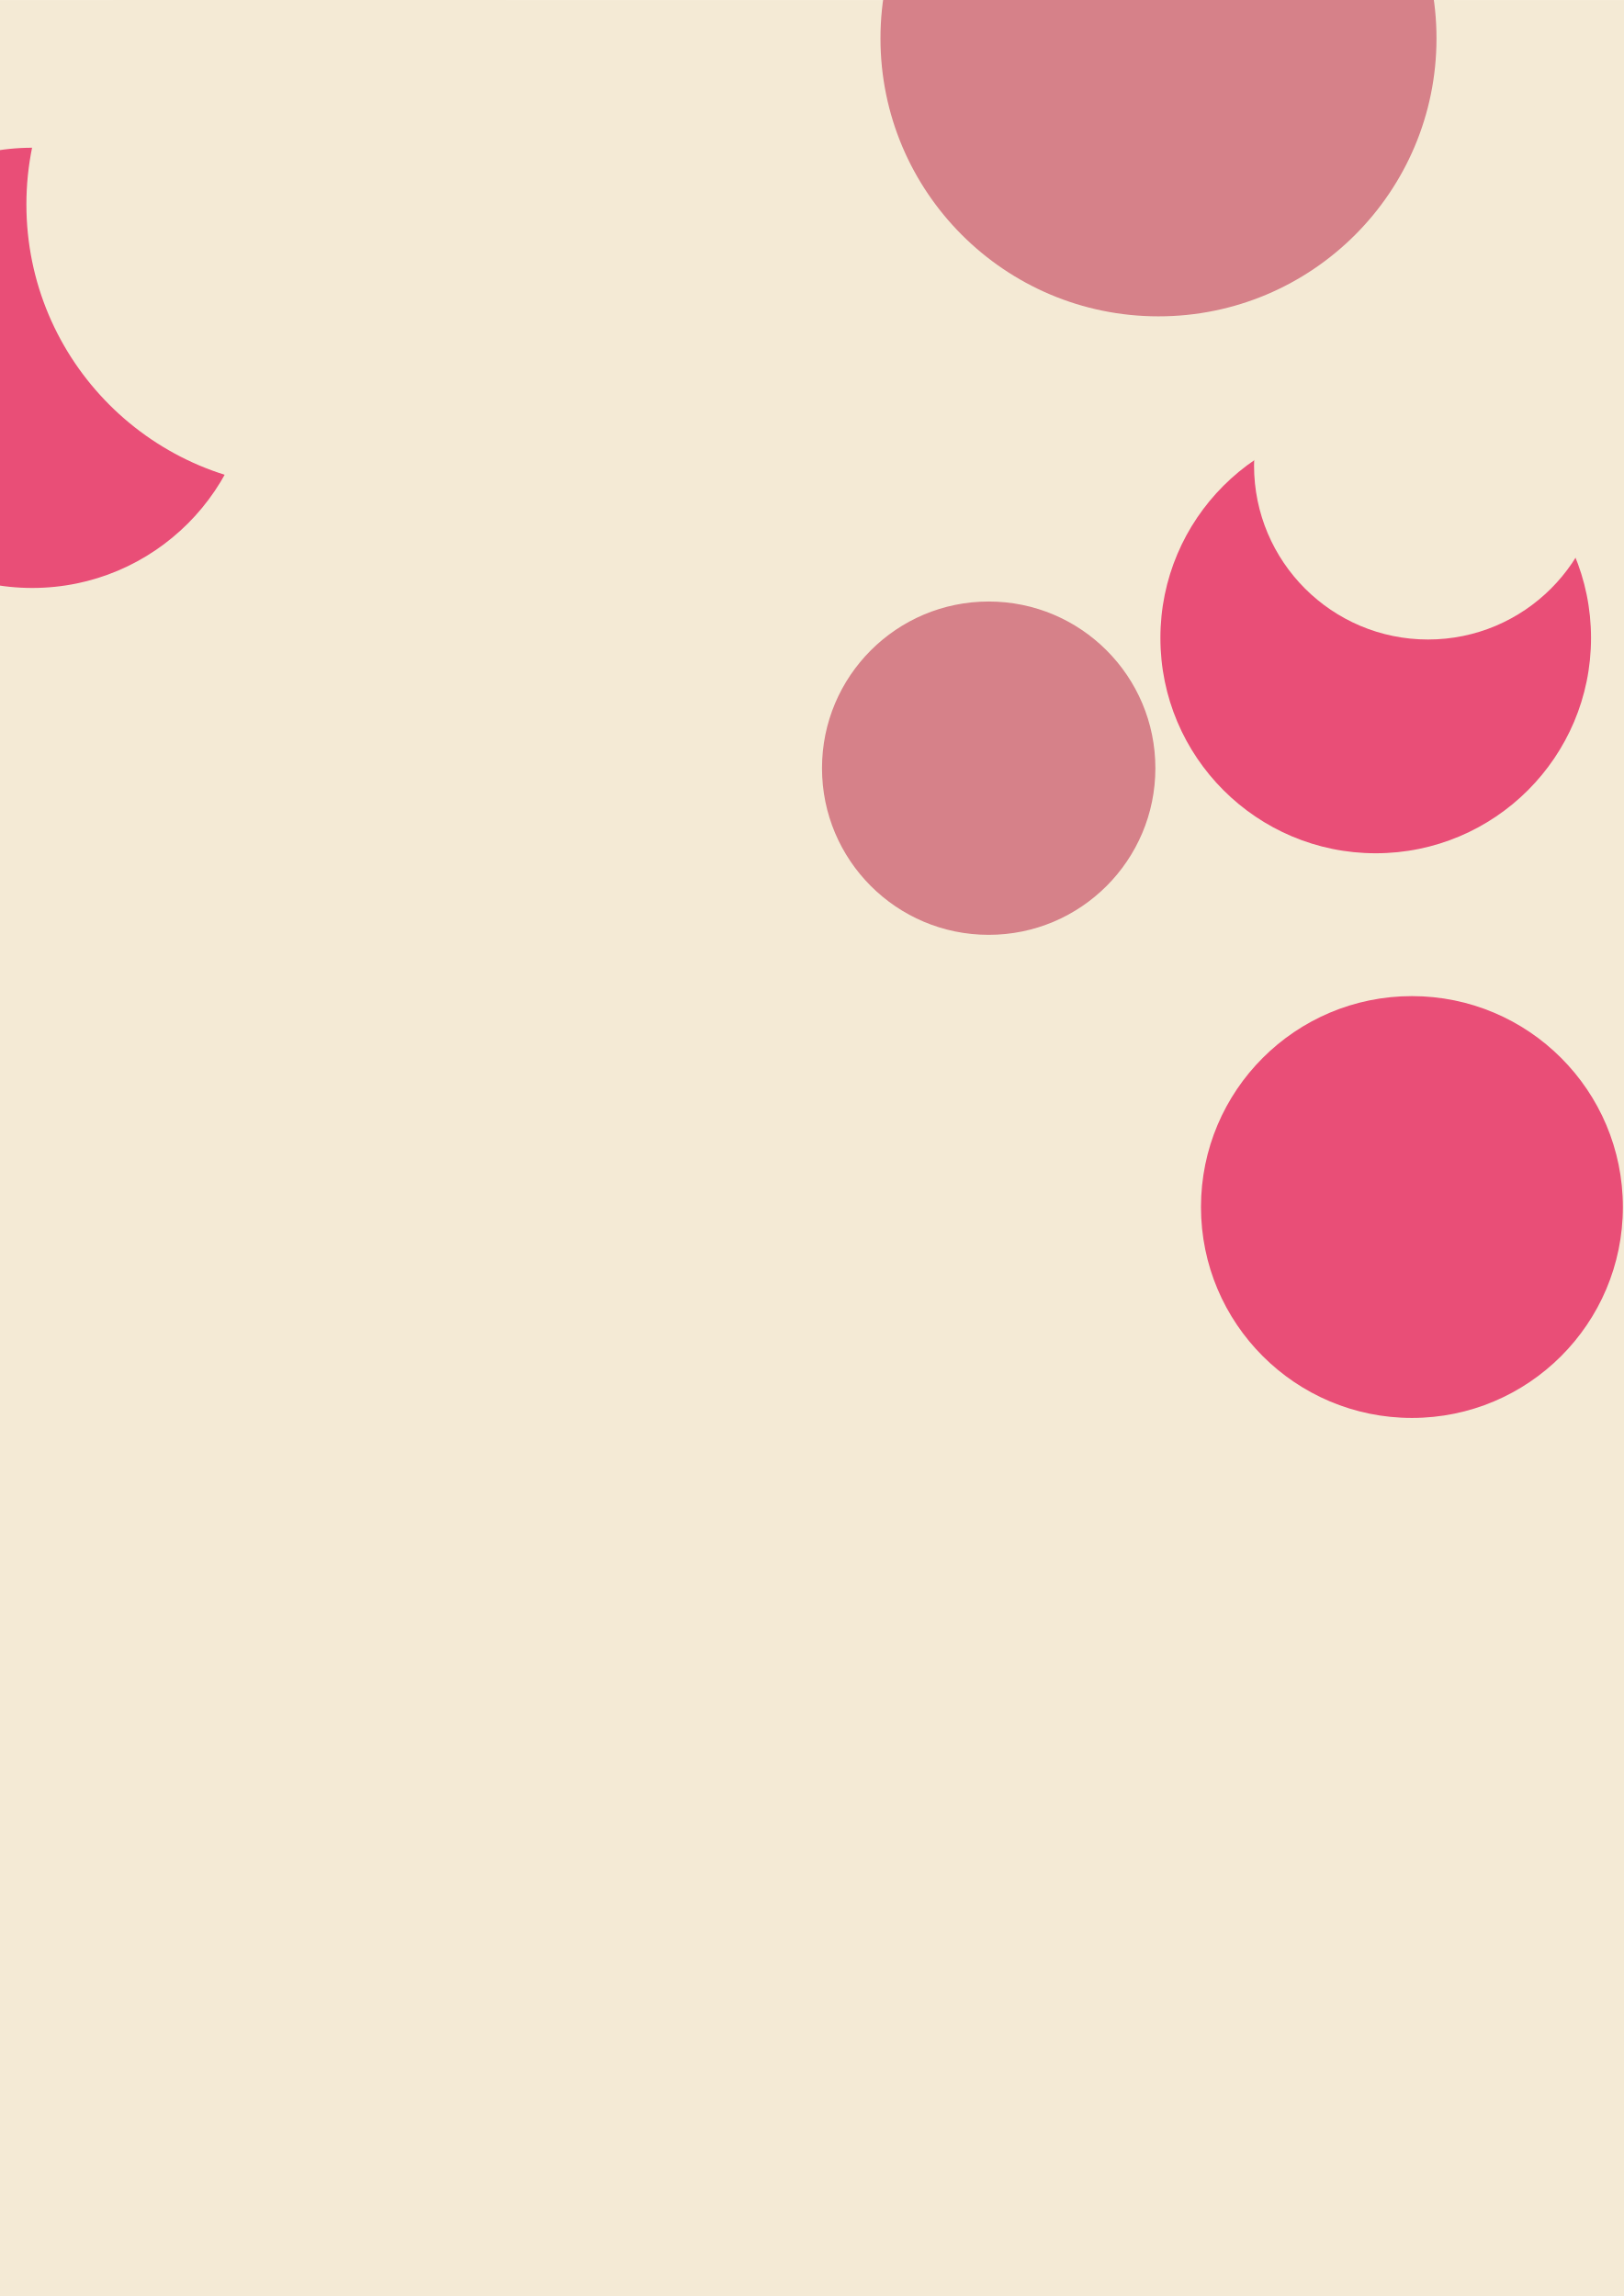
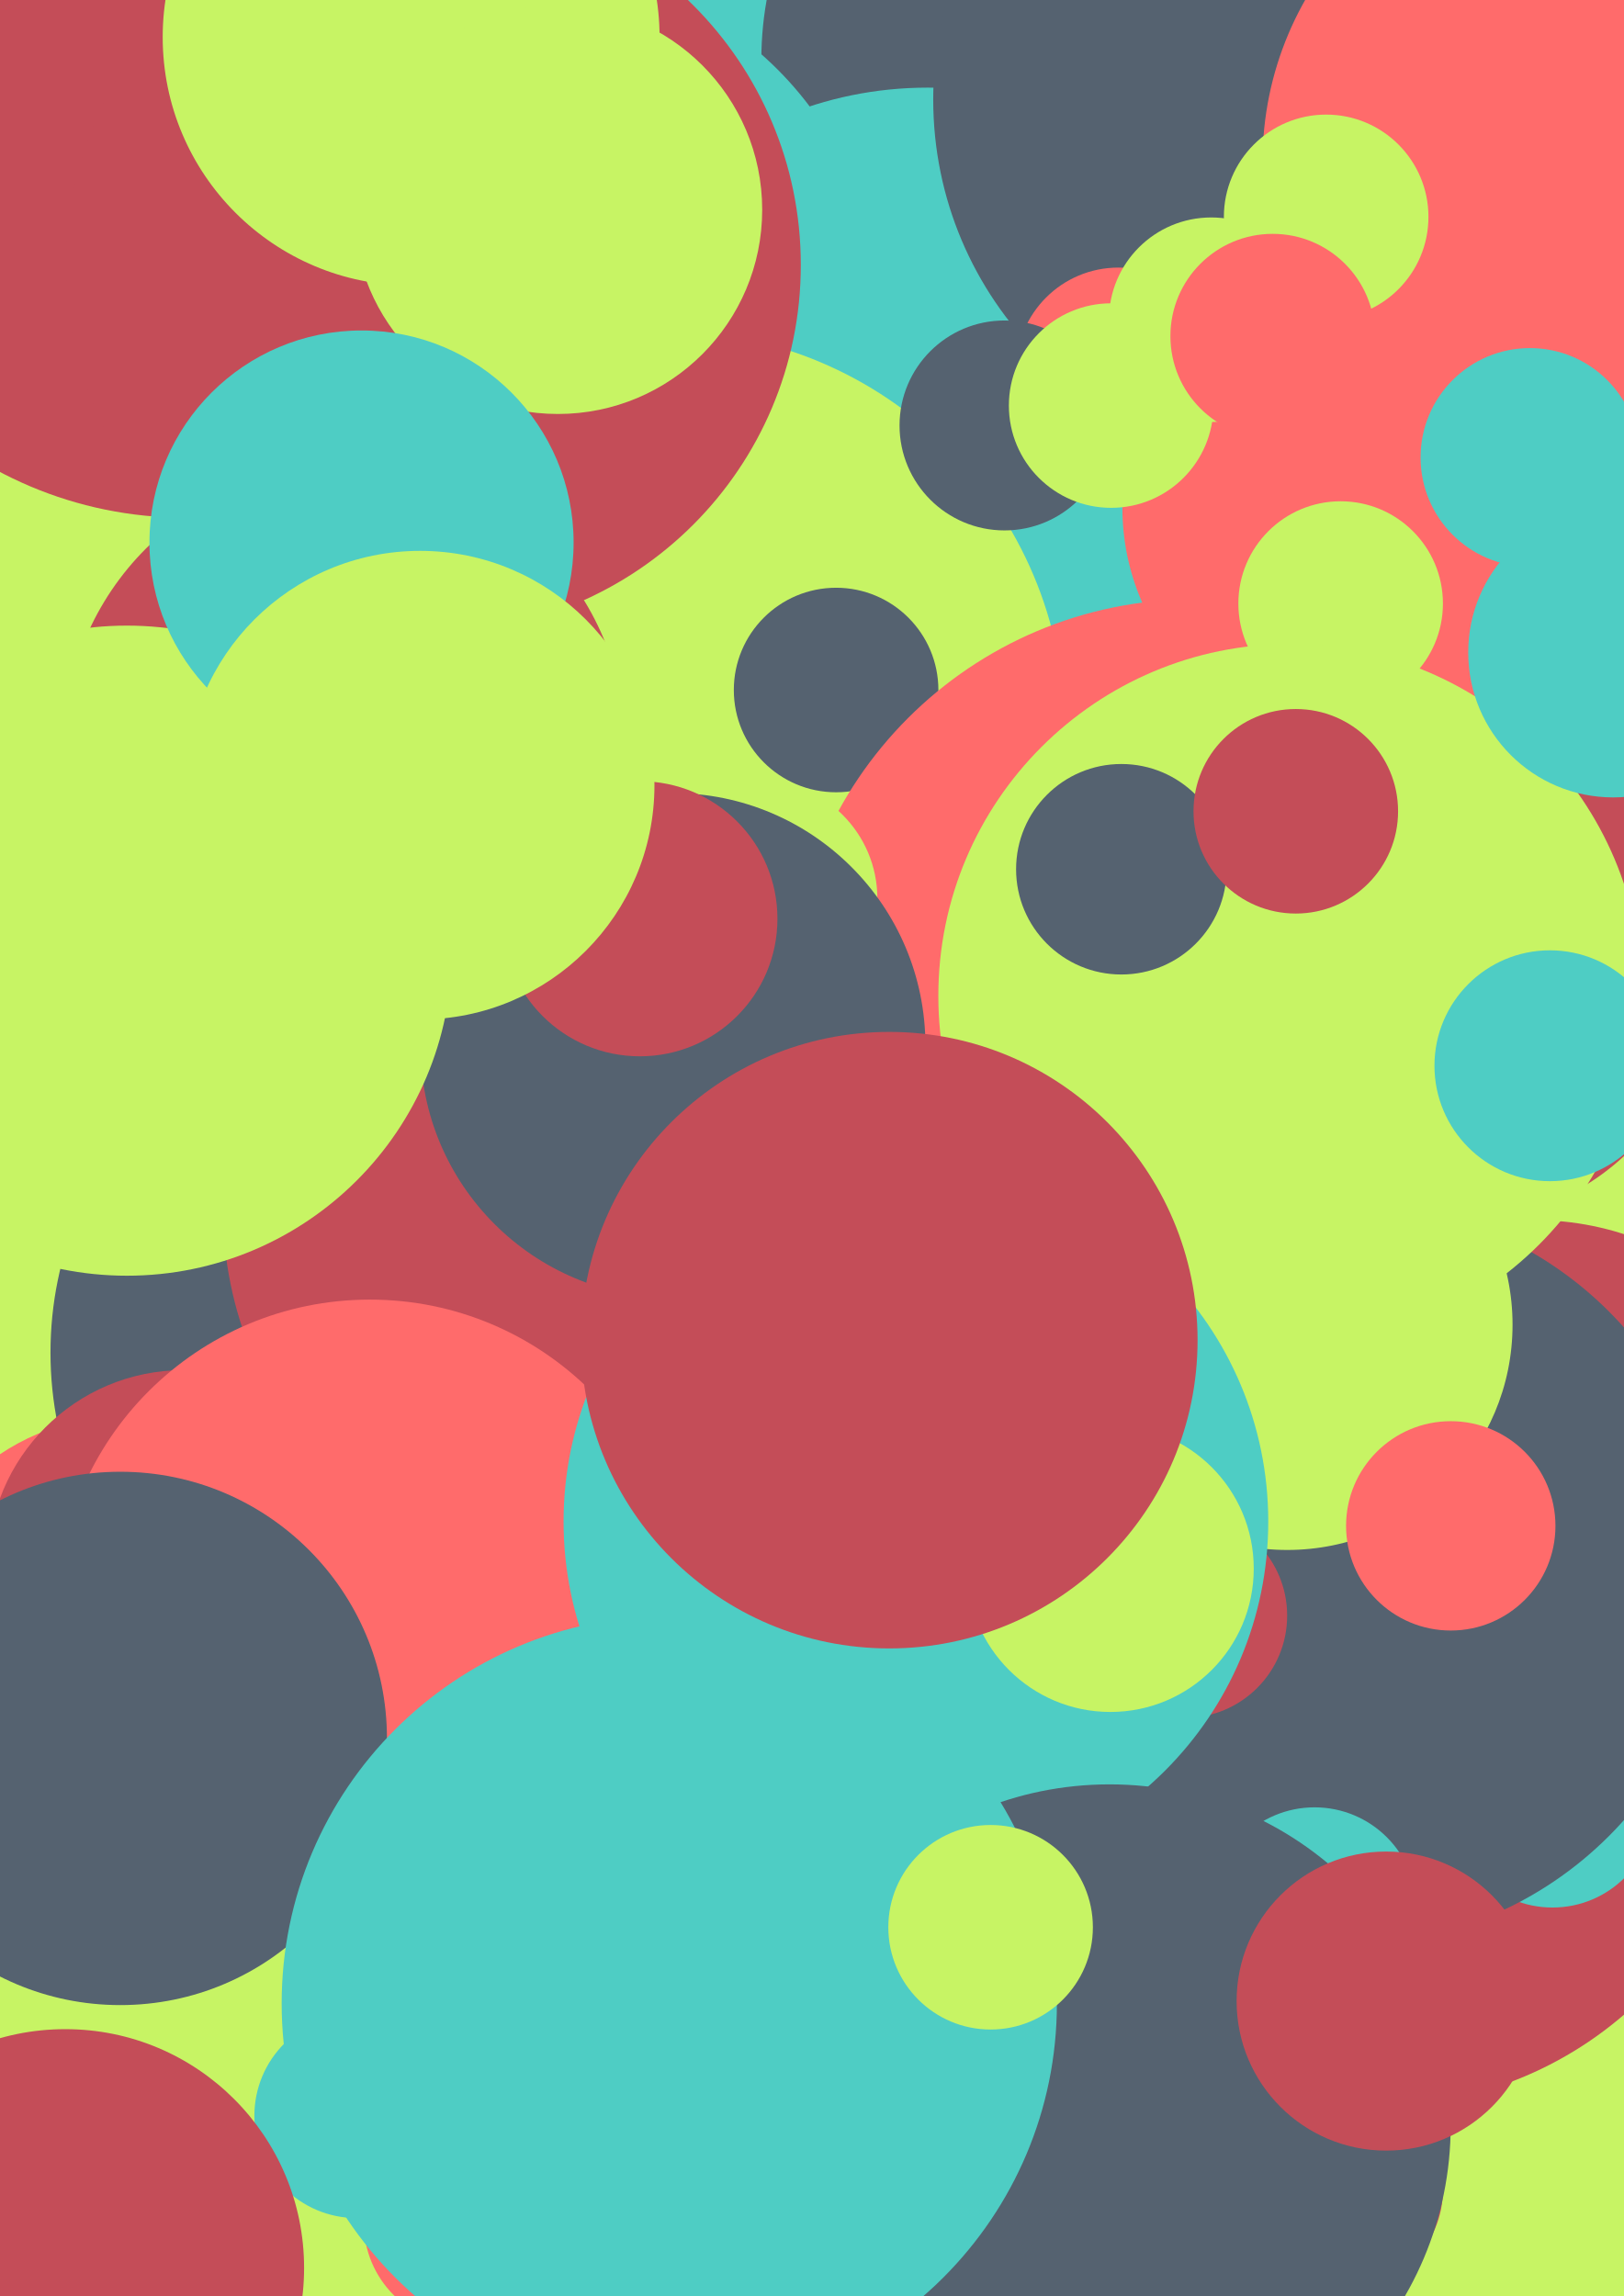
- <svg xmlns="http://www.w3.org/2000/svg" width="794" height="1123" viewBox="0 0 793.701 1122.52" version="1.1" id="sketcher_wrapper_sketcher_svg_1.624113052e+12">
+ <svg xmlns="http://www.w3.org/2000/svg" width="794" height="1123" viewBox="0 0 793.701 1122.52" version="1.1" id="sketcher_wrapper_sketcher_svg_1.624113119e+12">
  <defs />
  <rect y="0" x="0" width="794" id="background-layer" height="1123" fill="white" data-count="2" />
-   <rect y="0" x="0" width="794" id="sketcher.draw.rectangle_3" height="1123" fill-opacity="1" fill="#F4EAD5" data-count="4" />
-   <circle r="191.836" id="sketcher.draw.circle_5" fill-opacity="1" fill="#F4EAD5" data-count="6" cy="826.923" cx="474.883" />
-   <circle r="107.618" id="sketcher.draw.circle_7" fill-opacity="1" fill="#E94E77" data-count="8" cy="179.822" cx="15.757" />
-   <circle r="103.121" id="sketcher.draw.circle_9" fill-opacity="1" fill="#E94E77" data-count="10" cy="590.119" cx="690.215" />
-   <circle r="115.702" id="sketcher.draw.circle_11" fill-opacity="1" fill="#F4EAD5" data-count="12" cy="93.386" cx="641.979" />
-   <circle r="135.906" id="sketcher.draw.circle_13" fill-opacity="1" fill="#D68189" data-count="14" cy="18.736" cx="566.319" />
-   <circle r="105.254" id="sketcher.draw.circle_15" fill-opacity="1" fill="#E94E77" data-count="16" cy="311.903" cx="672.511" />
-   <circle r="138.543" id="sketcher.draw.circle_17" fill-opacity="1" fill="#F4EAD5" data-count="18" cy="99.919" cx="151.447" />
-   <circle r="50" id="sketcher.draw.circle_19" fill-opacity="1" fill="#F4EAD5" data-count="20" cy="1122.06" cx="583.561" />
-   <circle r="85.042" id="sketcher.draw.circle_21" fill-opacity="1" fill="#F4EAD5" data-count="22" cy="227.6" cx="698.079" />
-   <circle r="81.486" id="sketcher.draw.circle_23" fill-opacity="1" fill="#D68189" data-count="24" cy="375.554" cx="483.317" />
+   <rect y="0" x="0" width="794" id="sketcher.draw.rectangle_3" height="1123" fill-opacity="1" fill="#C7F464" data-count="4" />
+   <circle r="110.54" id="sketcher.draw.circle_5" fill-opacity="1" fill="#FF6B6B" data-count="6" cy="802.876" cx="61.463" />
+   <circle r="51.647" id="sketcher.draw.circle_7" fill-opacity="1" fill="#C7F464" data-count="8" cy="305.197" cx="194.956" />
+   <circle r="50" id="sketcher.draw.circle_9" fill-opacity="1" fill="#C7F464" data-count="10" cy="926.084" cx="135.109" />
+   <circle r="144.556" id="sketcher.draw.circle_11" fill-opacity="1" fill="#FF6B6B" data-count="12" cy="397.916" cx="484.14" />
+   <circle r="74.348" id="sketcher.draw.circle_13" fill-opacity="1" fill="#556270" data-count="14" cy="829.459" cx="439.527" />
+   <circle r="102.436" id="sketcher.draw.circle_15" fill-opacity="1" fill="#556270" data-count="16" cy="236.784" cx="575.624" />
+   <circle r="50" id="sketcher.draw.circle_17" fill-opacity="1" fill="#4ECDC4" data-count="18" cy="470.309" cx="442.306" />
+   <circle r="50" id="sketcher.draw.circle_19" fill-opacity="1" fill="#FF6B6B" data-count="20" cy="400.504" cx="430.403" />
+   <circle r="50" id="sketcher.draw.circle_21" fill-opacity="1" fill="#4ECDC4" data-count="22" cy="108.772" cx="75.506" />
+   <circle r="184.376" id="sketcher.draw.circle_23" fill-opacity="1" fill="#C44D58" data-count="24" cy="845.286" cx="673.582" />
+   <circle r="50" id="sketcher.draw.circle_25" fill-opacity="1" fill="#FF6B6B" data-count="26" cy="527.64" cx="28.489" />
+   <circle r="119.148" id="sketcher.draw.circle_27" fill-opacity="1" fill="#4ECDC4" data-count="28" cy="6.932" cx="331.34" />
+   <circle r="147.689" id="sketcher.draw.circle_29" fill-opacity="1" fill="#4ECDC4" data-count="30" cy="367.727" cx="659.017" />
+   <circle r="50" id="sketcher.draw.circle_31" fill-opacity="1" fill="#556270" data-count="32" cy="398.628" cx="214.058" />
+   <circle r="171.824" id="sketcher.draw.circle_33" fill-opacity="1" fill="#556270" data-count="34" cy="5.518" cx="668.866" />
+   <circle r="68.927" id="sketcher.draw.circle_35" fill-opacity="1" fill="#C44D58" data-count="36" cy="122.279" cx="83.868" />
+   <circle r="76.627" id="sketcher.draw.circle_37" fill-opacity="1" fill="#FF6B6B" data-count="38" cy="42.441" cx="272.508" />
+   <circle r="142.388" id="sketcher.draw.circle_39" fill-opacity="1" fill="#C44D58" data-count="40" cy="738.891" cx="750.036" />
+   <circle r="98.686" id="sketcher.draw.circle_41" fill-opacity="1" fill="#4ECDC4" data-count="42" cy="757.308" cx="731.857" />
+   <circle r="50" id="sketcher.draw.circle_43" fill-opacity="1" fill="#C7F464" data-count="44" cy="124.448" cx="326.127" />
+   <circle r="175.132" id="sketcher.draw.circle_45" fill-opacity="1" fill="#556270" data-count="46" cy="661.285" cx="199.814" />
+   <circle r="90.889" id="sketcher.draw.circle_47" fill-opacity="1" fill="#C44D58" data-count="48" cy="559.484" cx="517.134" />
+   <circle r="194.627" id="sketcher.draw.circle_49" fill-opacity="1" fill="#C44D58" data-count="50" cy="58.454" cx="90.609" />
+   <circle r="50" id="sketcher.draw.circle_51" fill-opacity="1" fill="#556270" data-count="52" cy="834.847" cx="410.094" />
+   <circle r="160.052" id="sketcher.draw.circle_53" fill-opacity="1" fill="#C7F464" data-count="54" cy="1011.111" cx="172.756" />
+   <circle r="162.943" id="sketcher.draw.circle_55" fill-opacity="1" fill="#556270" data-count="56" cy="29.109" cx="535.125" />
+   <circle r="50" id="sketcher.draw.circle_57" fill-opacity="1" fill="#4ECDC4" data-count="58" cy="1034.45" cx="174.351" />
+   <circle r="50" id="sketcher.draw.circle_59" fill-opacity="1" fill="#556270" data-count="60" cy="32.06" cx="429.848" />
+   <circle r="50" id="sketcher.draw.circle_61" fill-opacity="1" fill="#C44D58" data-count="62" cy="178.17" cx="722.296" />
+   <circle r="50" id="sketcher.draw.circle_63" fill-opacity="1" fill="#4ECDC4" data-count="64" cy="882.613" cx="758.917" />
+   <circle r="70.729" id="sketcher.draw.circle_65" fill-opacity="1" fill="#556270" data-count="66" cy="507.456" cx="247.314" />
+   <circle r="71.742" id="sketcher.draw.circle_67" fill-opacity="1" fill="#FF6B6B" data-count="68" cy="621.206" cx="459.791" />
+   <circle r="184.683" id="sketcher.draw.circle_69" fill-opacity="1" fill="#4ECDC4" data-count="70" cy="227.498" cx="453.483" />
+   <circle r="54.929" id="sketcher.draw.circle_71" fill-opacity="1" fill="#FF6B6B" data-count="72" cy="908.265" cx="191.228" />
+   <circle r="50" id="sketcher.draw.circle_73" fill-opacity="1" fill="#C44D58" data-count="74" cy="221.55" cx="791.476" />
+   <circle r="169.779" id="sketcher.draw.circle_75" fill-opacity="1" fill="#4ECDC4" data-count="76" cy="153.949" cx="260.024" />
+   <circle r="50" id="sketcher.draw.circle_77" fill-opacity="1" fill="#556270" data-count="78" cy="817.401" cx="208.463" />
+   <circle r="186.118" id="sketcher.draw.circle_79" fill-opacity="1" fill="#C44D58" data-count="80" cy="590.415" cx="295.089" />
+   <circle r="195.56" id="sketcher.draw.circle_81" fill-opacity="1" fill="#C7F464" data-count="82" cy="357.281" cx="325.015" />
+   <circle r="121.139" id="sketcher.draw.circle_83" fill-opacity="1" fill="#C44D58" data-count="84" cy="476.202" cx="711.74" />
+   <circle r="50" id="sketcher.draw.circle_85" fill-opacity="1" fill="#FF6B6B" data-count="86" cy="415.143" cx="552.317" />
+   <circle r="83.28" id="sketcher.draw.circle_87" fill-opacity="1" fill="#C7F464" data-count="88" cy="71.935" cx="588.42" />
+   <circle r="50" id="sketcher.draw.circle_89" fill-opacity="1" fill="#FF6B6B" data-count="90" cy="1043.784" cx="367.044" />
+   <circle r="55.282" id="sketcher.draw.circle_91" fill-opacity="1" fill="#C7F464" data-count="92" cy="952.248" cx="260.583" />
+   <circle r="176.87" id="sketcher.draw.circle_93" fill-opacity="1" fill="#556270" data-count="94" cy="48.583" cx="633.069" />
+   <circle r="61.873" id="sketcher.draw.circle_95" fill-opacity="1" fill="#C44D58" data-count="96" cy="519.682" cx="375.945" />
+   <circle r="50" id="sketcher.draw.circle_97" fill-opacity="1" fill="#C44D58" data-count="98" cy="672.68" cx="631.153" />
+   <circle r="50" id="sketcher.draw.circle_99" fill-opacity="1" fill="#FF6B6B" data-count="100" cy="180.801" cx="546.727" />
+   <circle r="51.318" id="sketcher.draw.circle_101" fill-opacity="1" fill="#556270" data-count="102" cy="207.988" cx="491.052" />
+   <circle r="116.254" id="sketcher.draw.circle_103" fill-opacity="1" fill="#FF6B6B" data-count="104" cy="248.059" cx="664.927" />
+   <circle r="148.351" id="sketcher.draw.circle_105" fill-opacity="1" fill="#C7F464" data-count="106" cy="520.822" cx="401.305" />
+   <circle r="95.569" id="sketcher.draw.circle_107" fill-opacity="1" fill="#C44D58" data-count="108" cy="765.427" cx="89.758" />
+   <circle r="50" id="sketcher.draw.circle_109" fill-opacity="1" fill="#4ECDC4" data-count="110" cy="780.423" cx="388.68" />
+   <circle r="50" id="sketcher.draw.circle_111" fill-opacity="1" fill="#C7F464" data-count="112" cy="156.292" cx="592.108" />
+   <circle r="50" id="sketcher.draw.circle_113" fill-opacity="1" fill="#C7F464" data-count="114" cy="1031.973" cx="527.674" />
+   <circle r="77.831" id="sketcher.draw.circle_115" fill-opacity="1" fill="#C7F464" data-count="116" cy="241.023" cx="247.393" />
+   <circle r="116.744" id="sketcher.draw.circle_117" fill-opacity="1" fill="#C44D58" data-count="118" cy="1108.824" cx="31.913" />
+   <circle r="179.599" id="sketcher.draw.circle_119" fill-opacity="1" fill="#C44D58" data-count="120" cy="129.52" cx="211.876" />
+   <circle r="181.38" id="sketcher.draw.circle_121" fill-opacity="1" fill="#556270" data-count="122" cy="769.432" cx="658.254" />
+   <circle r="50" id="sketcher.draw.circle_123" fill-opacity="1" fill="#556270" data-count="124" cy="337.338" cx="408.726" />
+   <circle r="198.398" id="sketcher.draw.circle_125" fill-opacity="1" fill="#FF6B6B" data-count="126" cy="491.34" cx="584.168" />
+   <circle r="152.952" id="sketcher.draw.circle_127" fill-opacity="1" fill="#FF6B6B" data-count="128" cy="788.335" cx="180.815" />
+   <circle r="57.835" id="sketcher.draw.circle_129" fill-opacity="1" fill="#C7F464" data-count="130" cy="439.322" cx="371.063" />
+   <circle r="50" id="sketcher.draw.circle_131" fill-opacity="1" fill="#C7F464" data-count="132" cy="295.059" cx="655.37" />
+   <circle r="50" id="sketcher.draw.circle_133" fill-opacity="1" fill="#C44D58" data-count="134" cy="789.896" cx="579.224" />
+   <circle r="83.456" id="sketcher.draw.circle_135" fill-opacity="1" fill="#556270" data-count="136" cy="823.93" cx="504.04" />
+   <circle r="50" id="sketcher.draw.circle_137" fill-opacity="1" fill="#4ECDC4" data-count="138" cy="933.628" cx="642.624" />
+   <circle r="123.415" id="sketcher.draw.circle_139" fill-opacity="1" fill="#556270" data-count="140" cy="511.138" cx="328.968" />
+   <circle r="165.839" id="sketcher.draw.circle_141" fill-opacity="1" fill="#C7F464" data-count="142" cy="1085.834" cx="466.186" />
+   <circle r="50" id="sketcher.draw.circle_143" fill-opacity="1" fill="#FF6B6B" data-count="144" cy="1086.743" cx="227.823" />
+   <circle r="160.421" id="sketcher.draw.circle_145" fill-opacity="1" fill="#FF6B6B" data-count="146" cy="79.082" cx="777.612" />
+   <circle r="121.448" id="sketcher.draw.circle_147" fill-opacity="1" fill="#C7F464" data-count="148" cy="18.116" cx="200.981" />
+   <circle r="110.143" id="sketcher.draw.circle_149" fill-opacity="1" fill="#C7F464" data-count="150" cy="647.649" cx="629.26" />
+   <circle r="50" id="sketcher.draw.circle_151" fill-opacity="1" fill="#C7F464" data-count="152" cy="106.002" cx="648.288" />
+   <circle r="172.032" id="sketcher.draw.circle_153" fill-opacity="1" fill="#C7F464" data-count="154" cy="486.858" cx="630.735" />
+   <circle r="172.241" id="sketcher.draw.circle_155" fill-opacity="1" fill="#4ECDC4" data-count="156" cy="743.902" cx="447.74" />
+   <circle r="50" id="sketcher.draw.circle_157" fill-opacity="1" fill="#C44D58" data-count="158" cy="1070.139" cx="655.433" />
+   <circle r="51.178" id="sketcher.draw.circle_159" fill-opacity="1" fill="#FF6B6B" data-count="160" cy="746.006" cx="709.196" />
+   <circle r="50" id="sketcher.draw.circle_161" fill-opacity="1" fill="#C7F464" data-count="162" cy="198.265" cx="543.183" />
+   <circle r="70.091" id="sketcher.draw.circle_163" fill-opacity="1" fill="#C7F464" data-count="164" cy="766.908" cx="542.801" />
+   <circle r="99.85" id="sketcher.draw.circle_165" fill-opacity="1" fill="#C7F464" data-count="166" cy="102.528" cx="272.748" />
+   <circle r="51.458" id="sketcher.draw.circle_167" fill-opacity="1" fill="#556270" data-count="168" cy="424.972" cx="548.167" />
+   <circle r="65.28" id="sketcher.draw.circle_169" fill-opacity="1" fill="#FF6B6B" data-count="170" cy="1015.005" cx="343.566" />
+   <circle r="50" id="sketcher.draw.circle_171" fill-opacity="1" fill="#FF6B6B" data-count="172" cy="164.308" cx="622.15" />
+   <circle r="137.301" id="sketcher.draw.circle_173" fill-opacity="1" fill="#C44D58" data-count="174" cy="365.254" cx="168.433" />
+   <circle r="150.716" id="sketcher.draw.circle_175" fill-opacity="1" fill="#C44D58" data-count="176" cy="655.216" cx="434.712" />
+   <circle r="158.928" id="sketcher.draw.circle_177" fill-opacity="1" fill="#C7F464" data-count="178" cy="464.776" cx="62.02" />
+   <circle r="166.736" id="sketcher.draw.circle_179" fill-opacity="1" fill="#556270" data-count="180" cy="1039.133" cx="542.428" />
+   <circle r="73.112" id="sketcher.draw.circle_181" fill-opacity="1" fill="#C44D58" data-count="182" cy="978.354" cx="677.62" />
+   <circle r="67.254" id="sketcher.draw.circle_183" fill-opacity="1" fill="#C44D58" data-count="184" cy="449.175" cx="312.795" />
+   <circle r="103.673" id="sketcher.draw.circle_185" fill-opacity="1" fill="#4ECDC4" data-count="186" cy="265.222" cx="176.731" />
+   <circle r="70.871" id="sketcher.draw.circle_187" fill-opacity="1" fill="#4ECDC4" data-count="188" cy="318.981" cx="788.604" />
+   <circle r="114.561" id="sketcher.draw.circle_189" fill-opacity="1" fill="#C7F464" data-count="190" cy="383.866" cx="205.367" />
+   <circle r="130.382" id="sketcher.draw.circle_191" fill-opacity="1" fill="#556270" data-count="192" cy="849.93" cx="58.779" />
+   <circle r="50" id="sketcher.draw.circle_193" fill-opacity="1" fill="#C44D58" data-count="194" cy="396.631" cx="633.446" />
+   <circle r="56.437" id="sketcher.draw.circle_195" fill-opacity="1" fill="#4ECDC4" data-count="196" cy="521.045" cx="757.667" />
+   <circle r="53.451" id="sketcher.draw.circle_197" fill-opacity="1" fill="#4ECDC4" data-count="198" cy="223.616" cx="747.894" />
+   <circle r="73.081" id="sketcher.draw.circle_199" fill-opacity="1" fill="#556270" data-count="200" cy="1072.691" cx="296.979" />
+   <circle r="189.482" id="sketcher.draw.circle_201" fill-opacity="1" fill="#4ECDC4" data-count="202" cy="979.513" cx="327.175" />
+   <circle r="50" id="sketcher.draw.circle_203" fill-opacity="1" fill="#C7F464" data-count="204" cy="942.26" cx="484.251" />
</svg>
